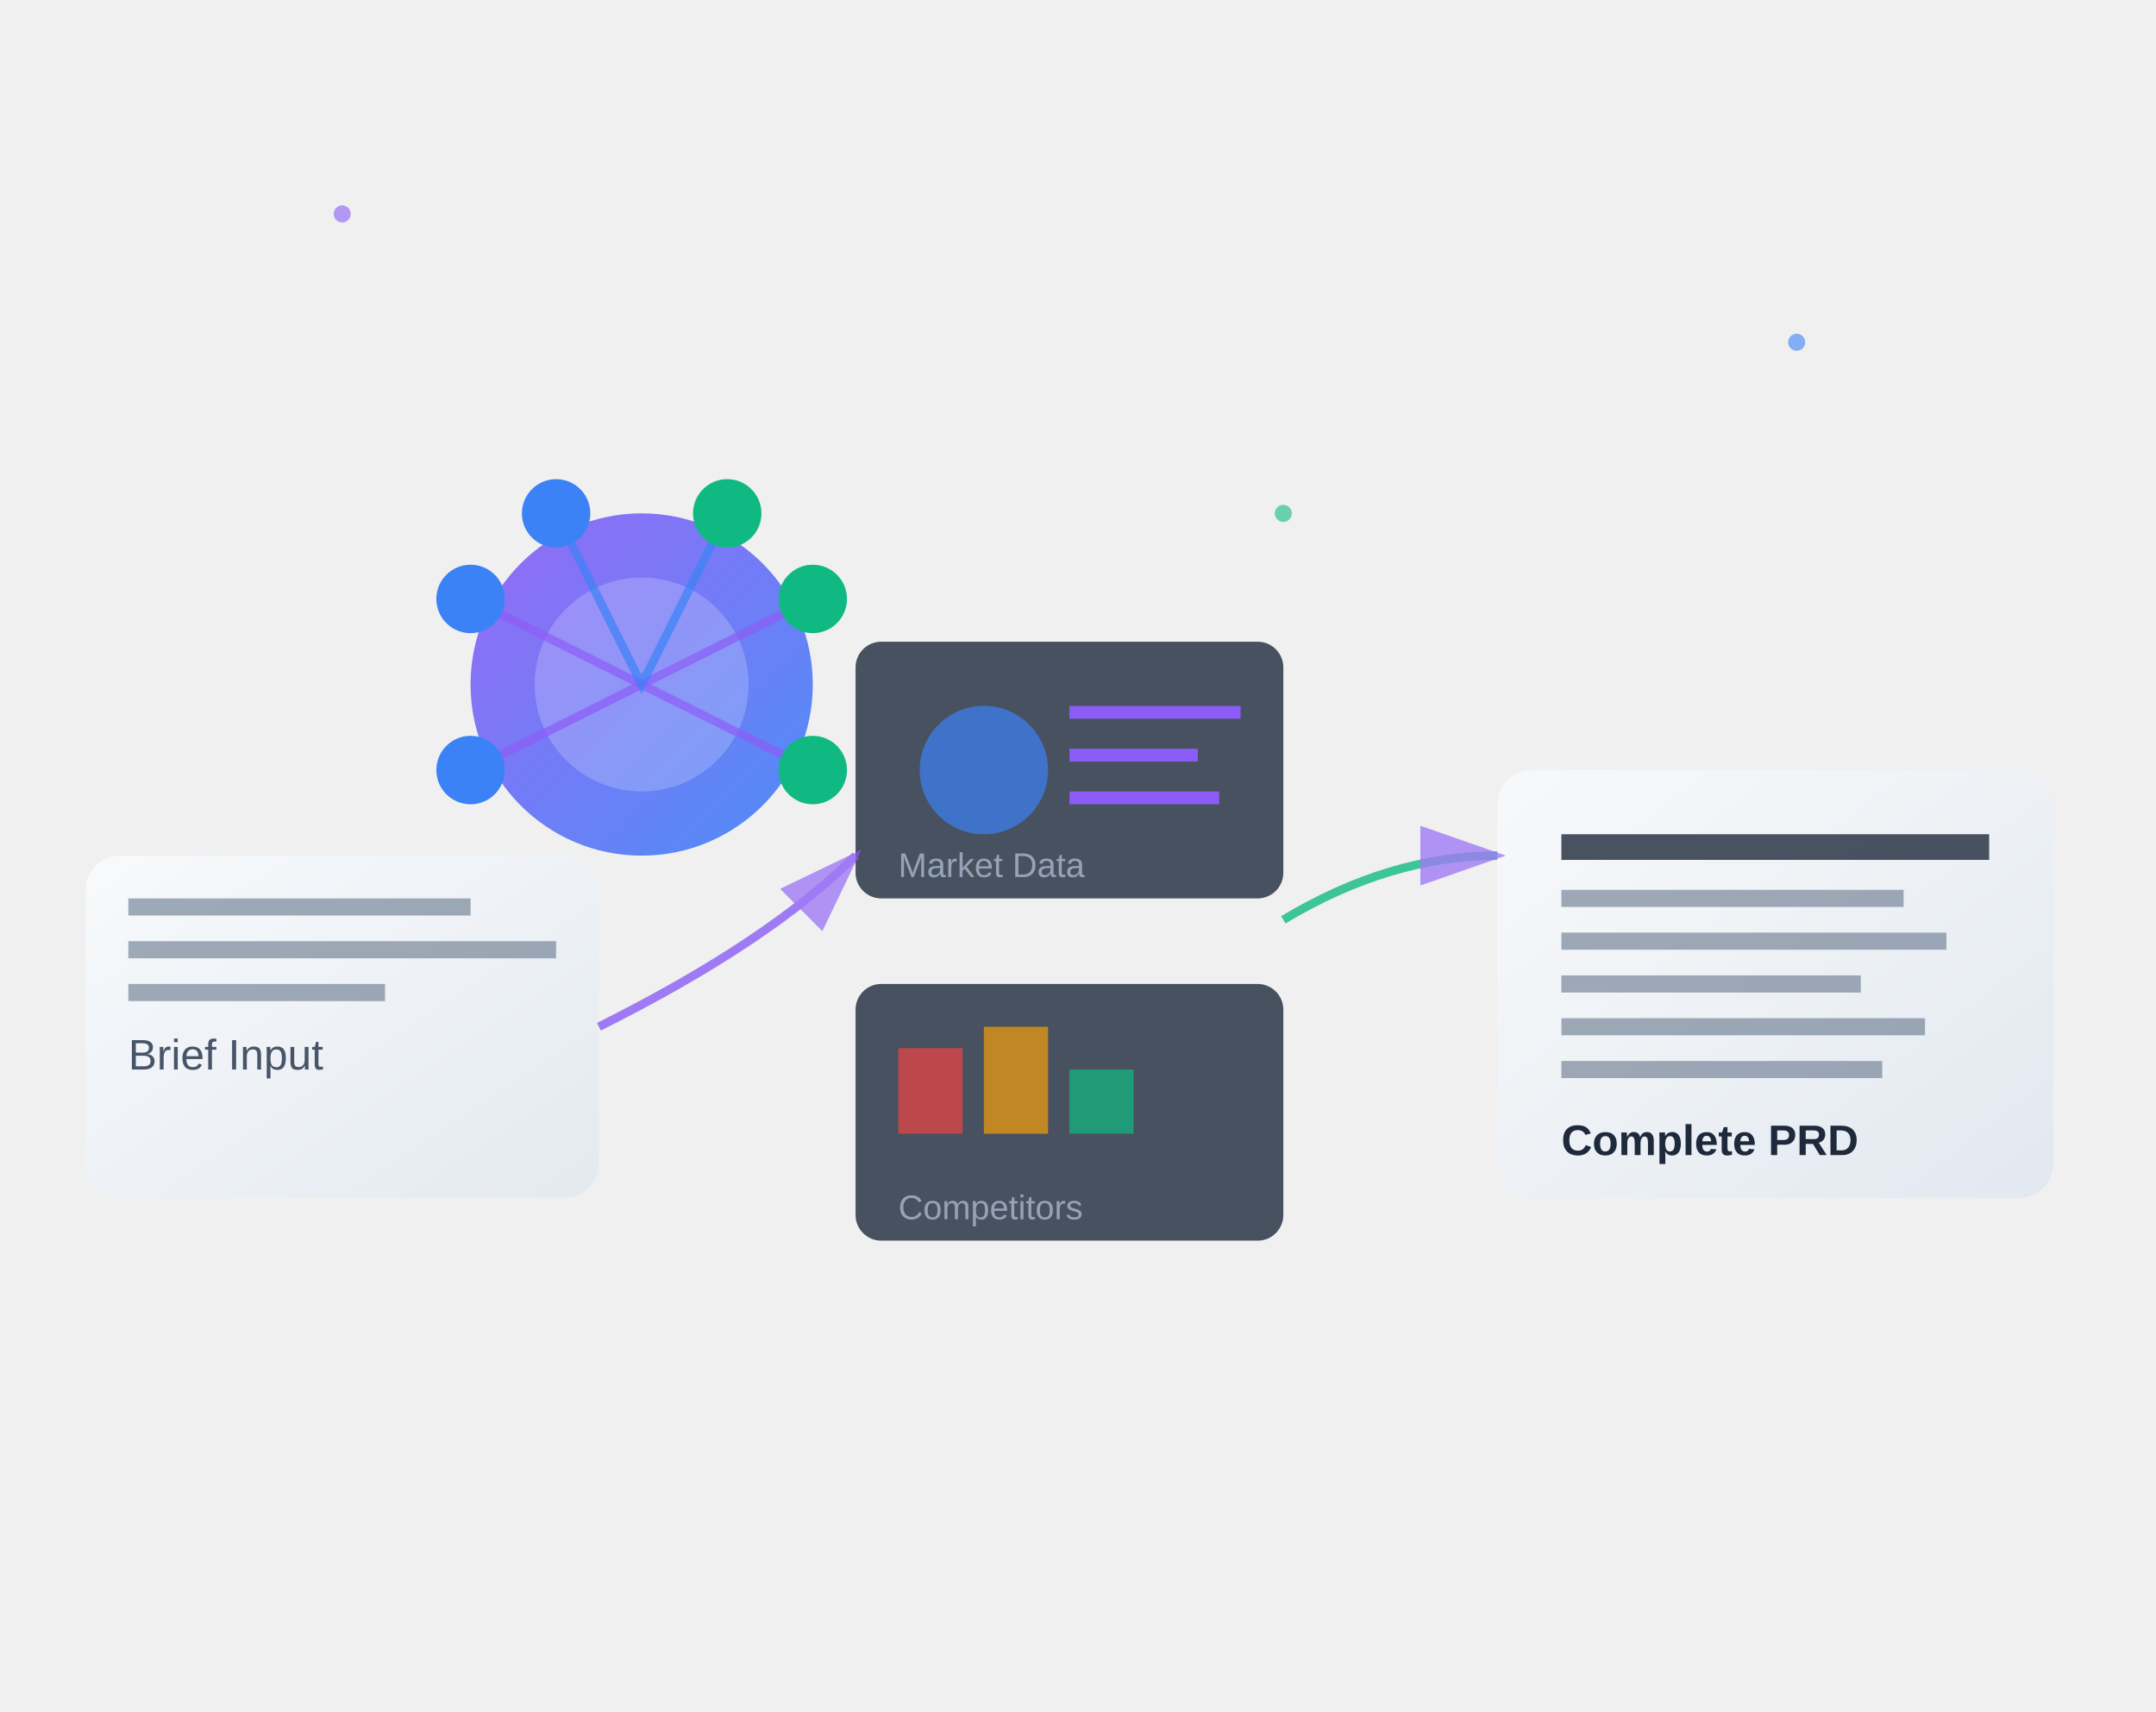
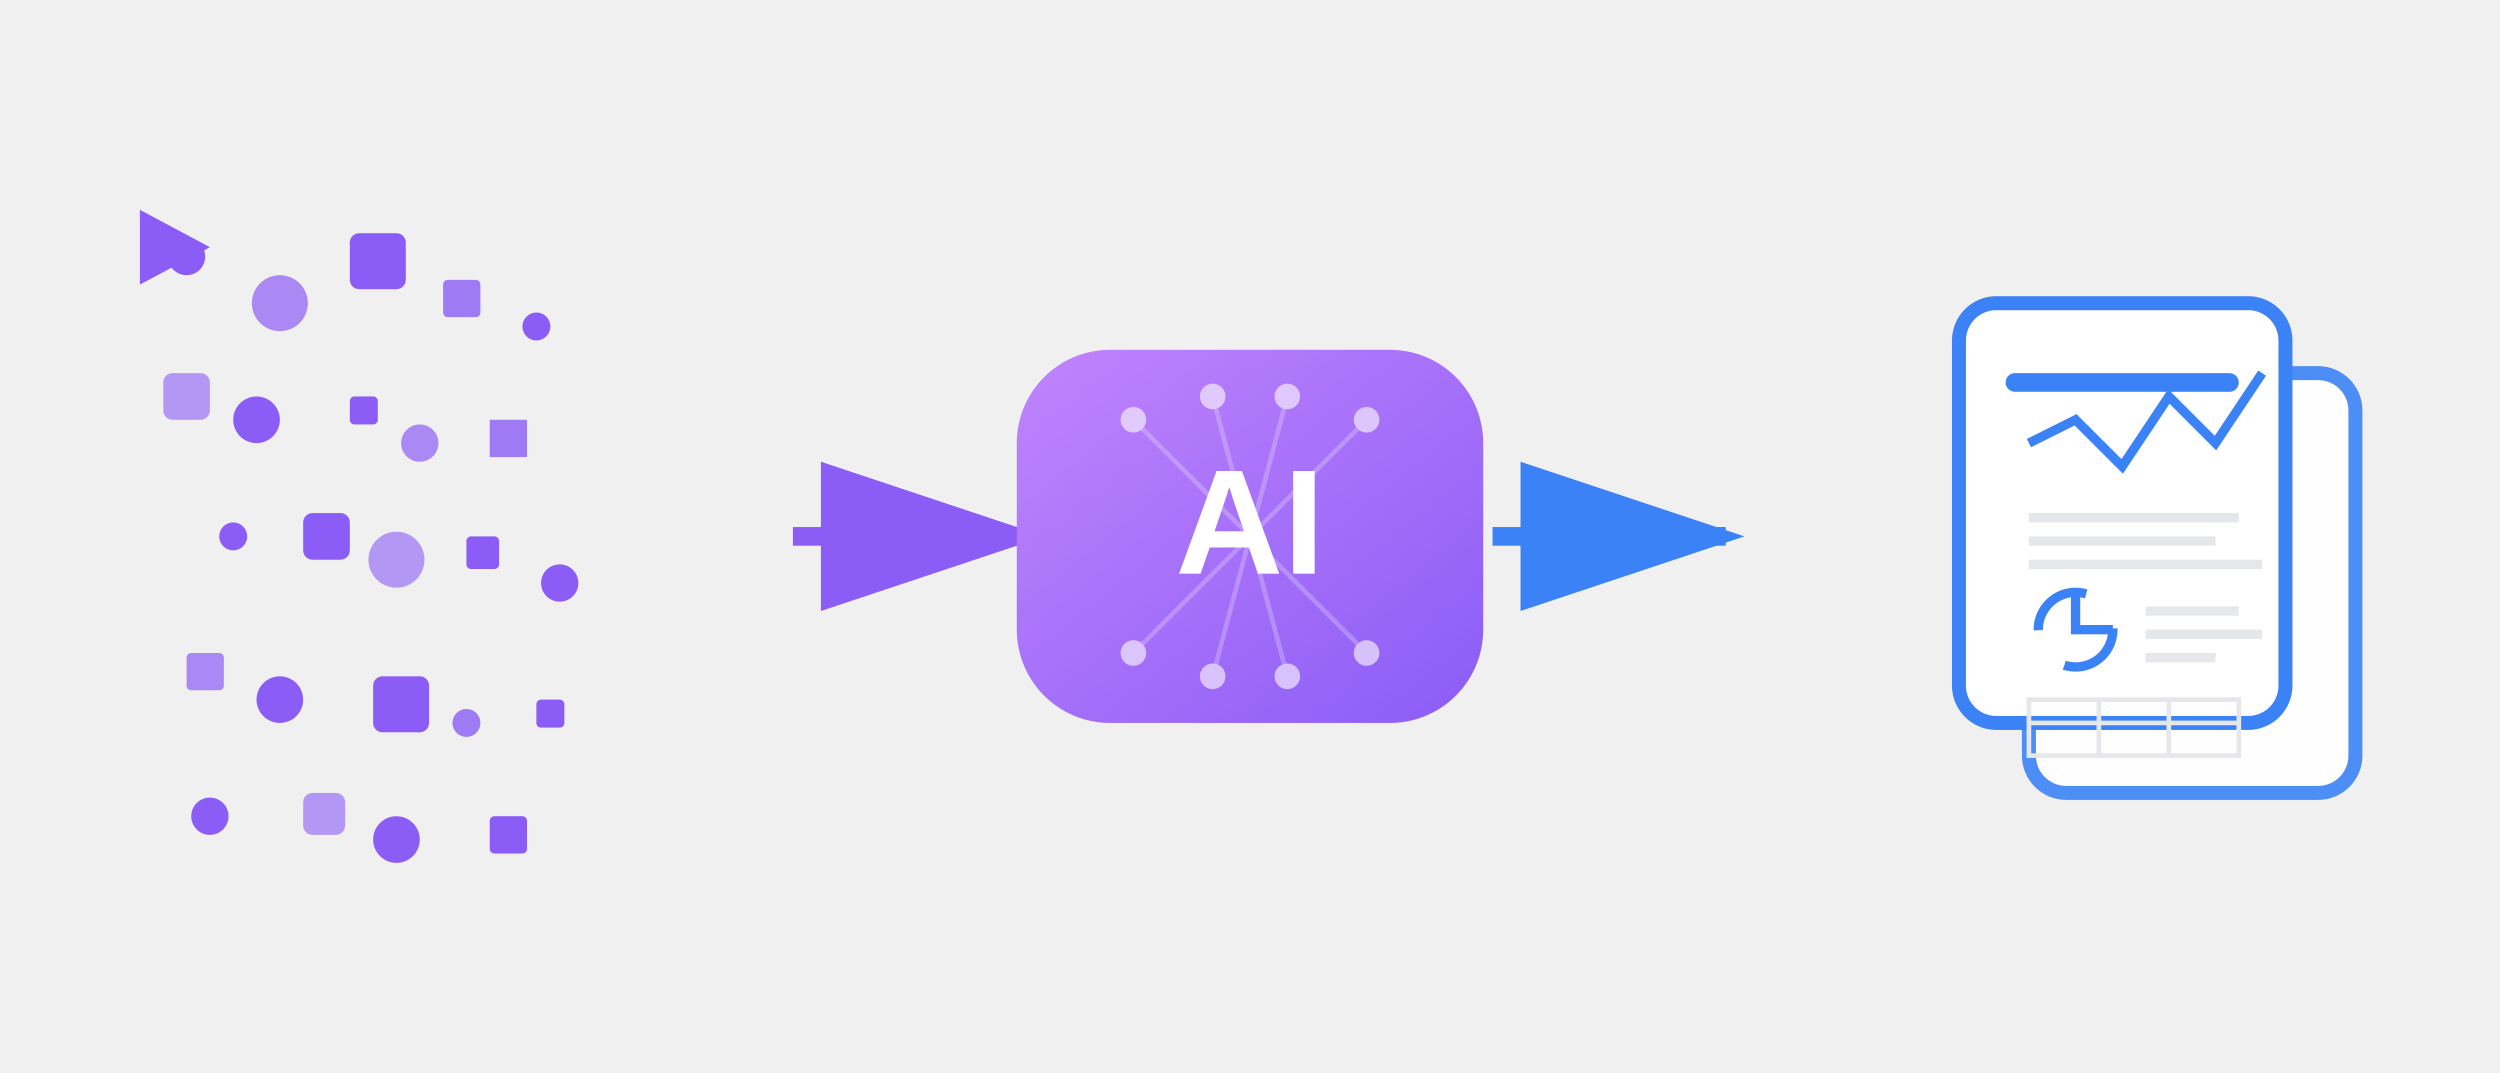
- <svg xmlns="http://www.w3.org/2000/svg" width="504" height="400" viewBox="0 0 504 400" fill="none">
+ <svg xmlns="http://www.w3.org/2000/svg" width="536" height="230" viewBox="0 0 536 230" fill="none">
  <defs>
    <linearGradient id="aiGradient" x1="0%" y1="0%" x2="100%" y2="100%">
-       <stop offset="0%" style="stop-color:#8b5cf6" />
-       <stop offset="100%" style="stop-color:#3b82f6" />
-     </linearGradient>
-     <linearGradient id="documentGradient" x1="0%" y1="0%" x2="100%" y2="100%">
-       <stop offset="0%" style="stop-color:#f8fafc" />
-       <stop offset="100%" style="stop-color:#e2e8f0" />
+       <stop offset="0%" style="stop-color:#c084fc" />
+       <stop offset="100%" style="stop-color:#8b5cf6" />
    </linearGradient>
  </defs>
-   <g transform="translate(50, 80)">
-     <circle cx="100" cy="80" r="40" fill="url(#aiGradient)" opacity="0.9" />
-     <circle cx="100" cy="80" r="25" fill="#ffffff" opacity="0.2" />
-     <path d="M60 60 L100 80 L140 60" stroke="#8b5cf6" stroke-width="2" opacity="0.7" />
-     <path d="M60 100 L100 80 L140 100" stroke="#8b5cf6" stroke-width="2" opacity="0.7" />
-     <path d="M80 40 L100 80 L120 40" stroke="#3b82f6" stroke-width="2" opacity="0.7" />
-     <circle cx="60" cy="60" r="8" fill="#3b82f6" />
-     <circle cx="60" cy="100" r="8" fill="#3b82f6" />
-     <circle cx="80" cy="40" r="8" fill="#3b82f6" />
-     <circle cx="140" cy="60" r="8" fill="#10b981" />
-     <circle cx="140" cy="100" r="8" fill="#10b981" />
-     <circle cx="120" cy="40" r="8" fill="#10b981" />
+   <g transform="translate(100, 115)">
+     <circle cx="-60" cy="-60" r="4" fill="#8b5cf6" />
+     <circle cx="-40" cy="-50" r="6" fill="#8b5cf6" opacity="0.7" />
+     <rect x="-25" y="-65" width="12" height="12" fill="#8b5cf6" rx="2" />
+     <rect x="-5" y="-55" width="8" height="8" fill="#8b5cf6" opacity="0.8" rx="1" />
+     <circle cx="15" cy="-45" r="3" fill="#8b5cf6" />
+     <rect x="-65" y="-35" width="10" height="10" fill="#8b5cf6" opacity="0.6" rx="2" />
+     <circle cx="-45" cy="-25" r="5" fill="#8b5cf6" />
+     <rect x="-25" y="-30" width="6" height="6" fill="#8b5cf6" rx="1" />
+     <circle cx="-10" cy="-20" r="4" fill="#8b5cf6" opacity="0.7" />
+     <rect x="5" y="-25" width="8" height="8" fill="#8b5cf6" opacity="0.8" />
+     <circle cx="-50" cy="0" r="3" fill="#8b5cf6" />
+     <rect x="-35" y="-5" width="10" height="10" fill="#8b5cf6" rx="2" />
+     <circle cx="-15" cy="5" r="6" fill="#8b5cf6" opacity="0.6" />
+     <rect x="0" y="0" width="7" height="7" fill="#8b5cf6" rx="1" />
+     <circle cx="20" cy="10" r="4" fill="#8b5cf6" />
+     <rect x="-60" y="25" width="8" height="8" fill="#8b5cf6" opacity="0.7" rx="1" />
+     <circle cx="-40" cy="35" r="5" fill="#8b5cf6" />
+     <rect x="-20" y="30" width="12" height="12" fill="#8b5cf6" rx="2" />
+     <circle cx="0" cy="40" r="3" fill="#8b5cf6" opacity="0.8" />
+     <rect x="15" y="35" width="6" height="6" fill="#8b5cf6" rx="1" />
+     <circle cx="-55" cy="60" r="4" fill="#8b5cf6" />
+     <rect x="-35" y="55" width="9" height="9" fill="#8b5cf6" opacity="0.6" rx="2" />
+     <circle cx="-15" cy="65" r="5" fill="#8b5cf6" />
+     <rect x="5" y="60" width="8" height="8" fill="#8b5cf6" rx="1" />
+     <path d="M-70 -70 L-55 -62 L-70 -54 Z" fill="#8b5cf6" />
  </g>
-   <g transform="translate(20, 200)">
-     <rect width="120" height="80" fill="url(#documentGradient)" rx="8" opacity="0.9" />
-     <rect x="10" y="10" width="80" height="4" fill="#64748b" opacity="0.6" />
-     <rect x="10" y="20" width="100" height="4" fill="#64748b" opacity="0.6" />
-     <rect x="10" y="30" width="60" height="4" fill="#64748b" opacity="0.6" />
-     <text x="10" y="50" font-family="Arial" font-size="10" fill="#475569">Brief Input</text>
+   <path d="M170 115 L220 115" stroke="#8b5cf6" stroke-width="4" fill="none" marker-end="url(#arrowhead1)" />
+   <g transform="translate(268, 115)">
+     <rect x="-50" y="-40" width="100" height="80" fill="url(#aiGradient)" rx="20" />
+     <text x="0" y="8" font-family="Arial" font-size="32" fill="#ffffff" text-anchor="middle" font-weight="bold">AI</text>
+     <g stroke="#ffffff" stroke-width="1.5" fill="#ffffff" opacity="0.6">
+       <circle cx="-25" cy="-25" r="2" />
+       <circle cx="-8" cy="-30" r="2" />
+       <circle cx="8" cy="-30" r="2" />
+       <circle cx="25" cy="-25" r="2" />
+       <circle cx="-25" cy="25" r="2" />
+       <circle cx="-8" cy="30" r="2" />
+       <circle cx="8" cy="30" r="2" />
+       <circle cx="25" cy="25" r="2" />
+       <path d="M-25 -25 L0 0 M-8 -30 L0 0 M8 -30 L0 0 M25 -25 L0 0" stroke="#ffffff" stroke-width="1" opacity="0.4" />
+       <path d="M0 0 L-25 25 M0 0 L-8 30 M0 0 L8 30 M0 0 L25 25" stroke="#ffffff" stroke-width="1" opacity="0.4" />
+     </g>
  </g>
-   <g transform="translate(200, 150)">
-     <rect width="100" height="60" fill="#1e293b" rx="6" opacity="0.8" />
-     <circle cx="30" cy="30" r="15" fill="#3b82f6" opacity="0.7" />
-     <rect x="50" y="15" width="40" height="3" fill="#8b5cf6" />
-     <rect x="50" y="25" width="30" height="3" fill="#8b5cf6" />
-     <rect x="50" y="35" width="35" height="3" fill="#8b5cf6" />
-     <text x="10" y="55" font-family="Arial" font-size="8" fill="#94a3b8">Market Data</text>
+   <path d="M320 115 L370 115" stroke="#3b82f6" stroke-width="4" fill="none" marker-end="url(#arrowhead2)" />
+   <g transform="translate(460, 115)">
+     <rect x="-25" y="-35" width="70" height="90" fill="#ffffff" stroke="#3b82f6" stroke-width="3" rx="8" opacity="0.9" />
+     <rect x="-40" y="-50" width="70" height="90" fill="#ffffff" stroke="#3b82f6" stroke-width="3" rx="8" />
+     <g transform="translate(-35, -40)">
+       <rect x="5" y="5" width="50" height="4" fill="#3b82f6" rx="2" />
+       <polyline points="10,20 20,15 30,25 40,10 50,20 60,5" stroke="#3b82f6" stroke-width="2" fill="none" />
+       <rect x="10" y="35" width="45" height="2" fill="#e5e7eb" />
+       <rect x="10" y="40" width="40" height="2" fill="#e5e7eb" />
+       <rect x="10" y="45" width="50" height="2" fill="#e5e7eb" />
+       <circle cx="20" cy="60" r="8" fill="none" stroke="#3b82f6" stroke-width="2" stroke-dasharray="15 10" />
+       <path d="M20 52 L20 60 L28 60" stroke="#3b82f6" stroke-width="2" />
+       <rect x="35" y="55" width="20" height="2" fill="#e5e7eb" />
+       <rect x="35" y="60" width="25" height="2" fill="#e5e7eb" />
+       <rect x="35" y="65" width="15" height="2" fill="#e5e7eb" />
+       <rect x="10" y="75" width="45" height="12" fill="none" stroke="#e5e7eb" stroke-width="1" />
+       <line x1="10" y1="80" x2="55" y2="80" stroke="#e5e7eb" />
+       <line x1="25" y1="75" x2="25" y2="87" stroke="#e5e7eb" />
+       <line x1="40" y1="75" x2="40" y2="87" stroke="#e5e7eb" />
+     </g>
  </g>
-   <g transform="translate(200, 230)">
-     <rect width="100" height="60" fill="#1e293b" rx="6" opacity="0.8" />
-     <rect x="10" y="15" width="15" height="20" fill="#ef4444" opacity="0.7" />
-     <rect x="30" y="10" width="15" height="25" fill="#f59e0b" opacity="0.7" />
-     <rect x="50" y="20" width="15" height="15" fill="#10b981" opacity="0.7" />
-     <text x="10" y="55" font-family="Arial" font-size="8" fill="#94a3b8">Competitors</text>
-   </g>
-   <g transform="translate(350, 180)">
-     <rect width="130" height="100" fill="url(#documentGradient)" rx="8" opacity="0.95" />
-     <rect x="15" y="15" width="100" height="6" fill="#1e293b" opacity="0.8" />
-     <rect x="15" y="28" width="80" height="4" fill="#64748b" opacity="0.6" />
-     <rect x="15" y="38" width="90" height="4" fill="#64748b" opacity="0.6" />
-     <rect x="15" y="48" width="70" height="4" fill="#64748b" opacity="0.6" />
-     <rect x="15" y="58" width="85" height="4" fill="#64748b" opacity="0.6" />
-     <rect x="15" y="68" width="75" height="4" fill="#64748b" opacity="0.6" />
-     <text x="15" y="90" font-family="Arial" font-size="10" fill="#1e293b" font-weight="bold">Complete PRD</text>
-   </g>
-   <path d="M140 240 Q180 220 200 200" stroke="#8b5cf6" stroke-width="2" fill="none" marker-end="url(#arrowhead)" opacity="0.8" />
-   <path d="M300 215 Q325 200 350 200" stroke="#10b981" stroke-width="2" fill="none" marker-end="url(#arrowhead)" opacity="0.8" />
  <defs>
-     <marker id="arrowhead" markerWidth="10" markerHeight="7" refX="9" refY="3.5" orient="auto">
-       <polygon points="0 0, 10 3.5, 0 7" fill="#8b5cf6" opacity="0.8" />
+     <marker id="arrowhead1" markerWidth="12" markerHeight="8" refX="11" refY="4" orient="auto">
+       <polygon points="0 0, 12 4, 0 8" fill="#8b5cf6" />
+     </marker>
+     <marker id="arrowhead2" markerWidth="12" markerHeight="8" refX="11" refY="4" orient="auto">
+       <polygon points="0 0, 12 4, 0 8" fill="#3b82f6" />
    </marker>
  </defs>
-   <circle cx="80" cy="50" r="2" fill="#8b5cf6" opacity="0.6">
-     <animate attributeName="opacity" values="0.6;1;0.6" dur="2s" repeatCount="indefinite" />
-   </circle>
-   <circle cx="420" cy="80" r="2" fill="#3b82f6" opacity="0.6">
-     <animate attributeName="opacity" values="0.6;1;0.6" dur="2.5s" repeatCount="indefinite" />
-   </circle>
-   <circle cx="300" cy="120" r="2" fill="#10b981" opacity="0.6">
-     <animate attributeName="opacity" values="0.6;1;0.6" dur="3s" repeatCount="indefinite" />
-   </circle>
</svg>
